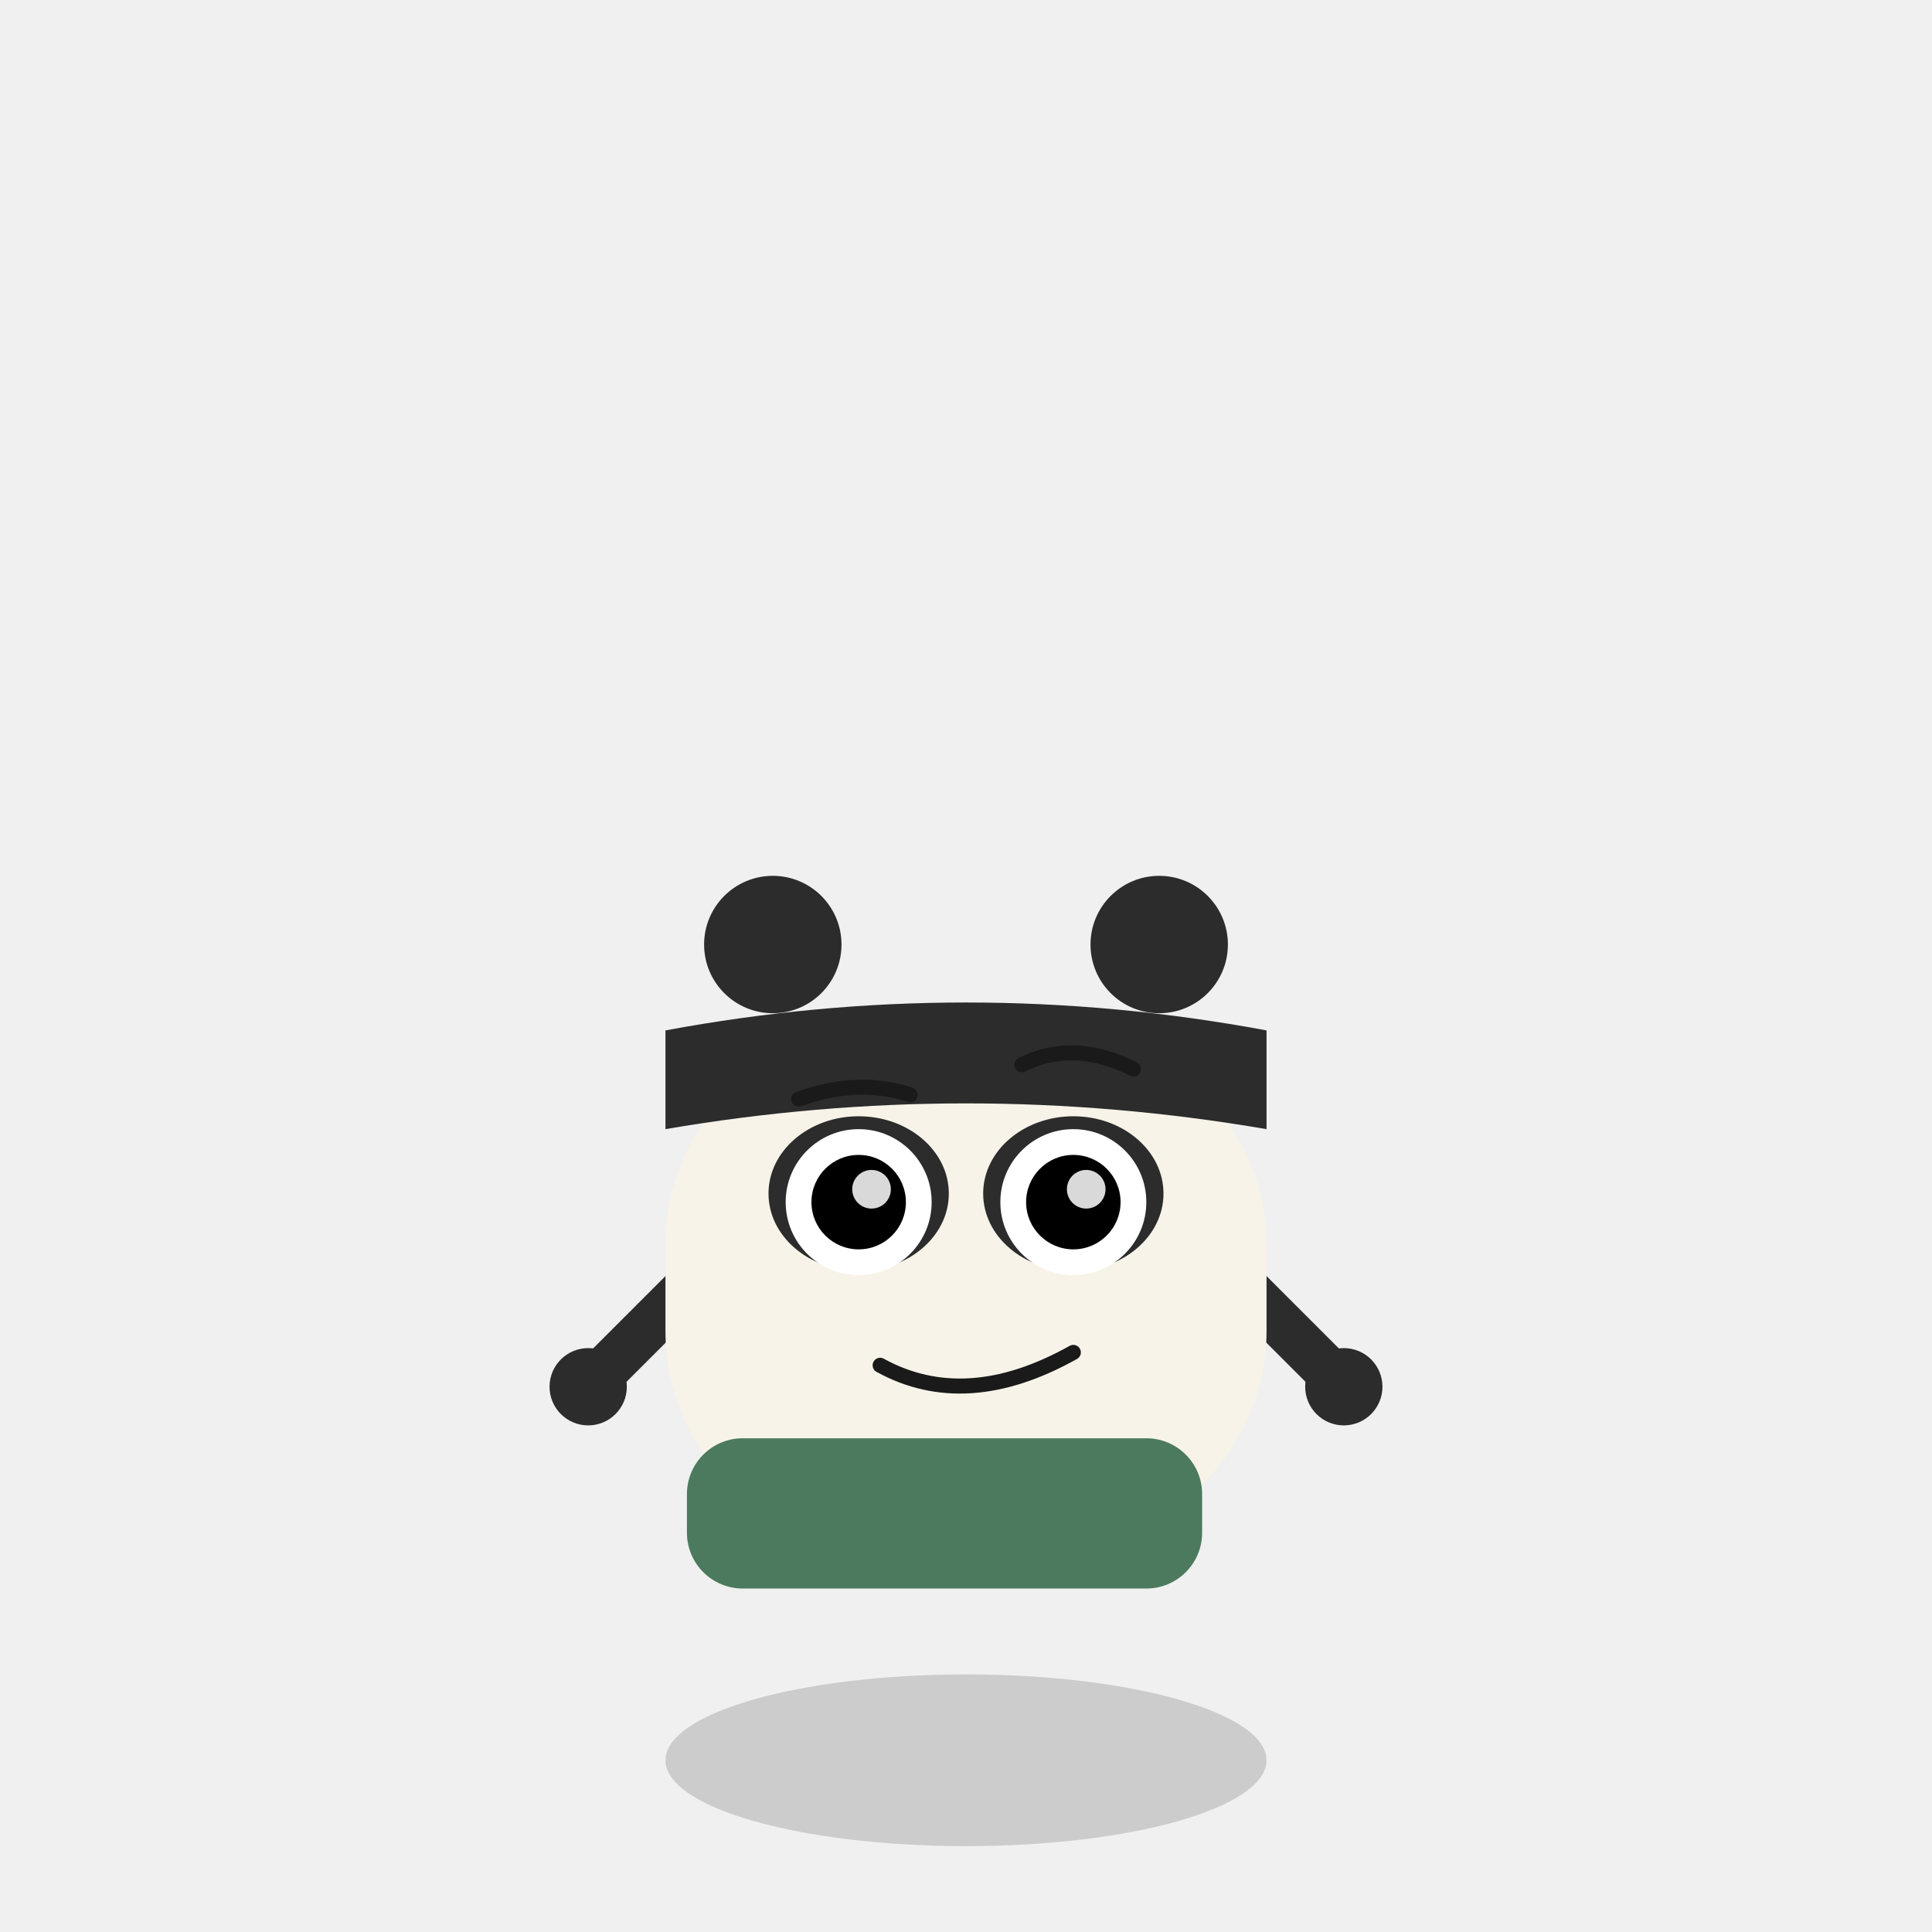
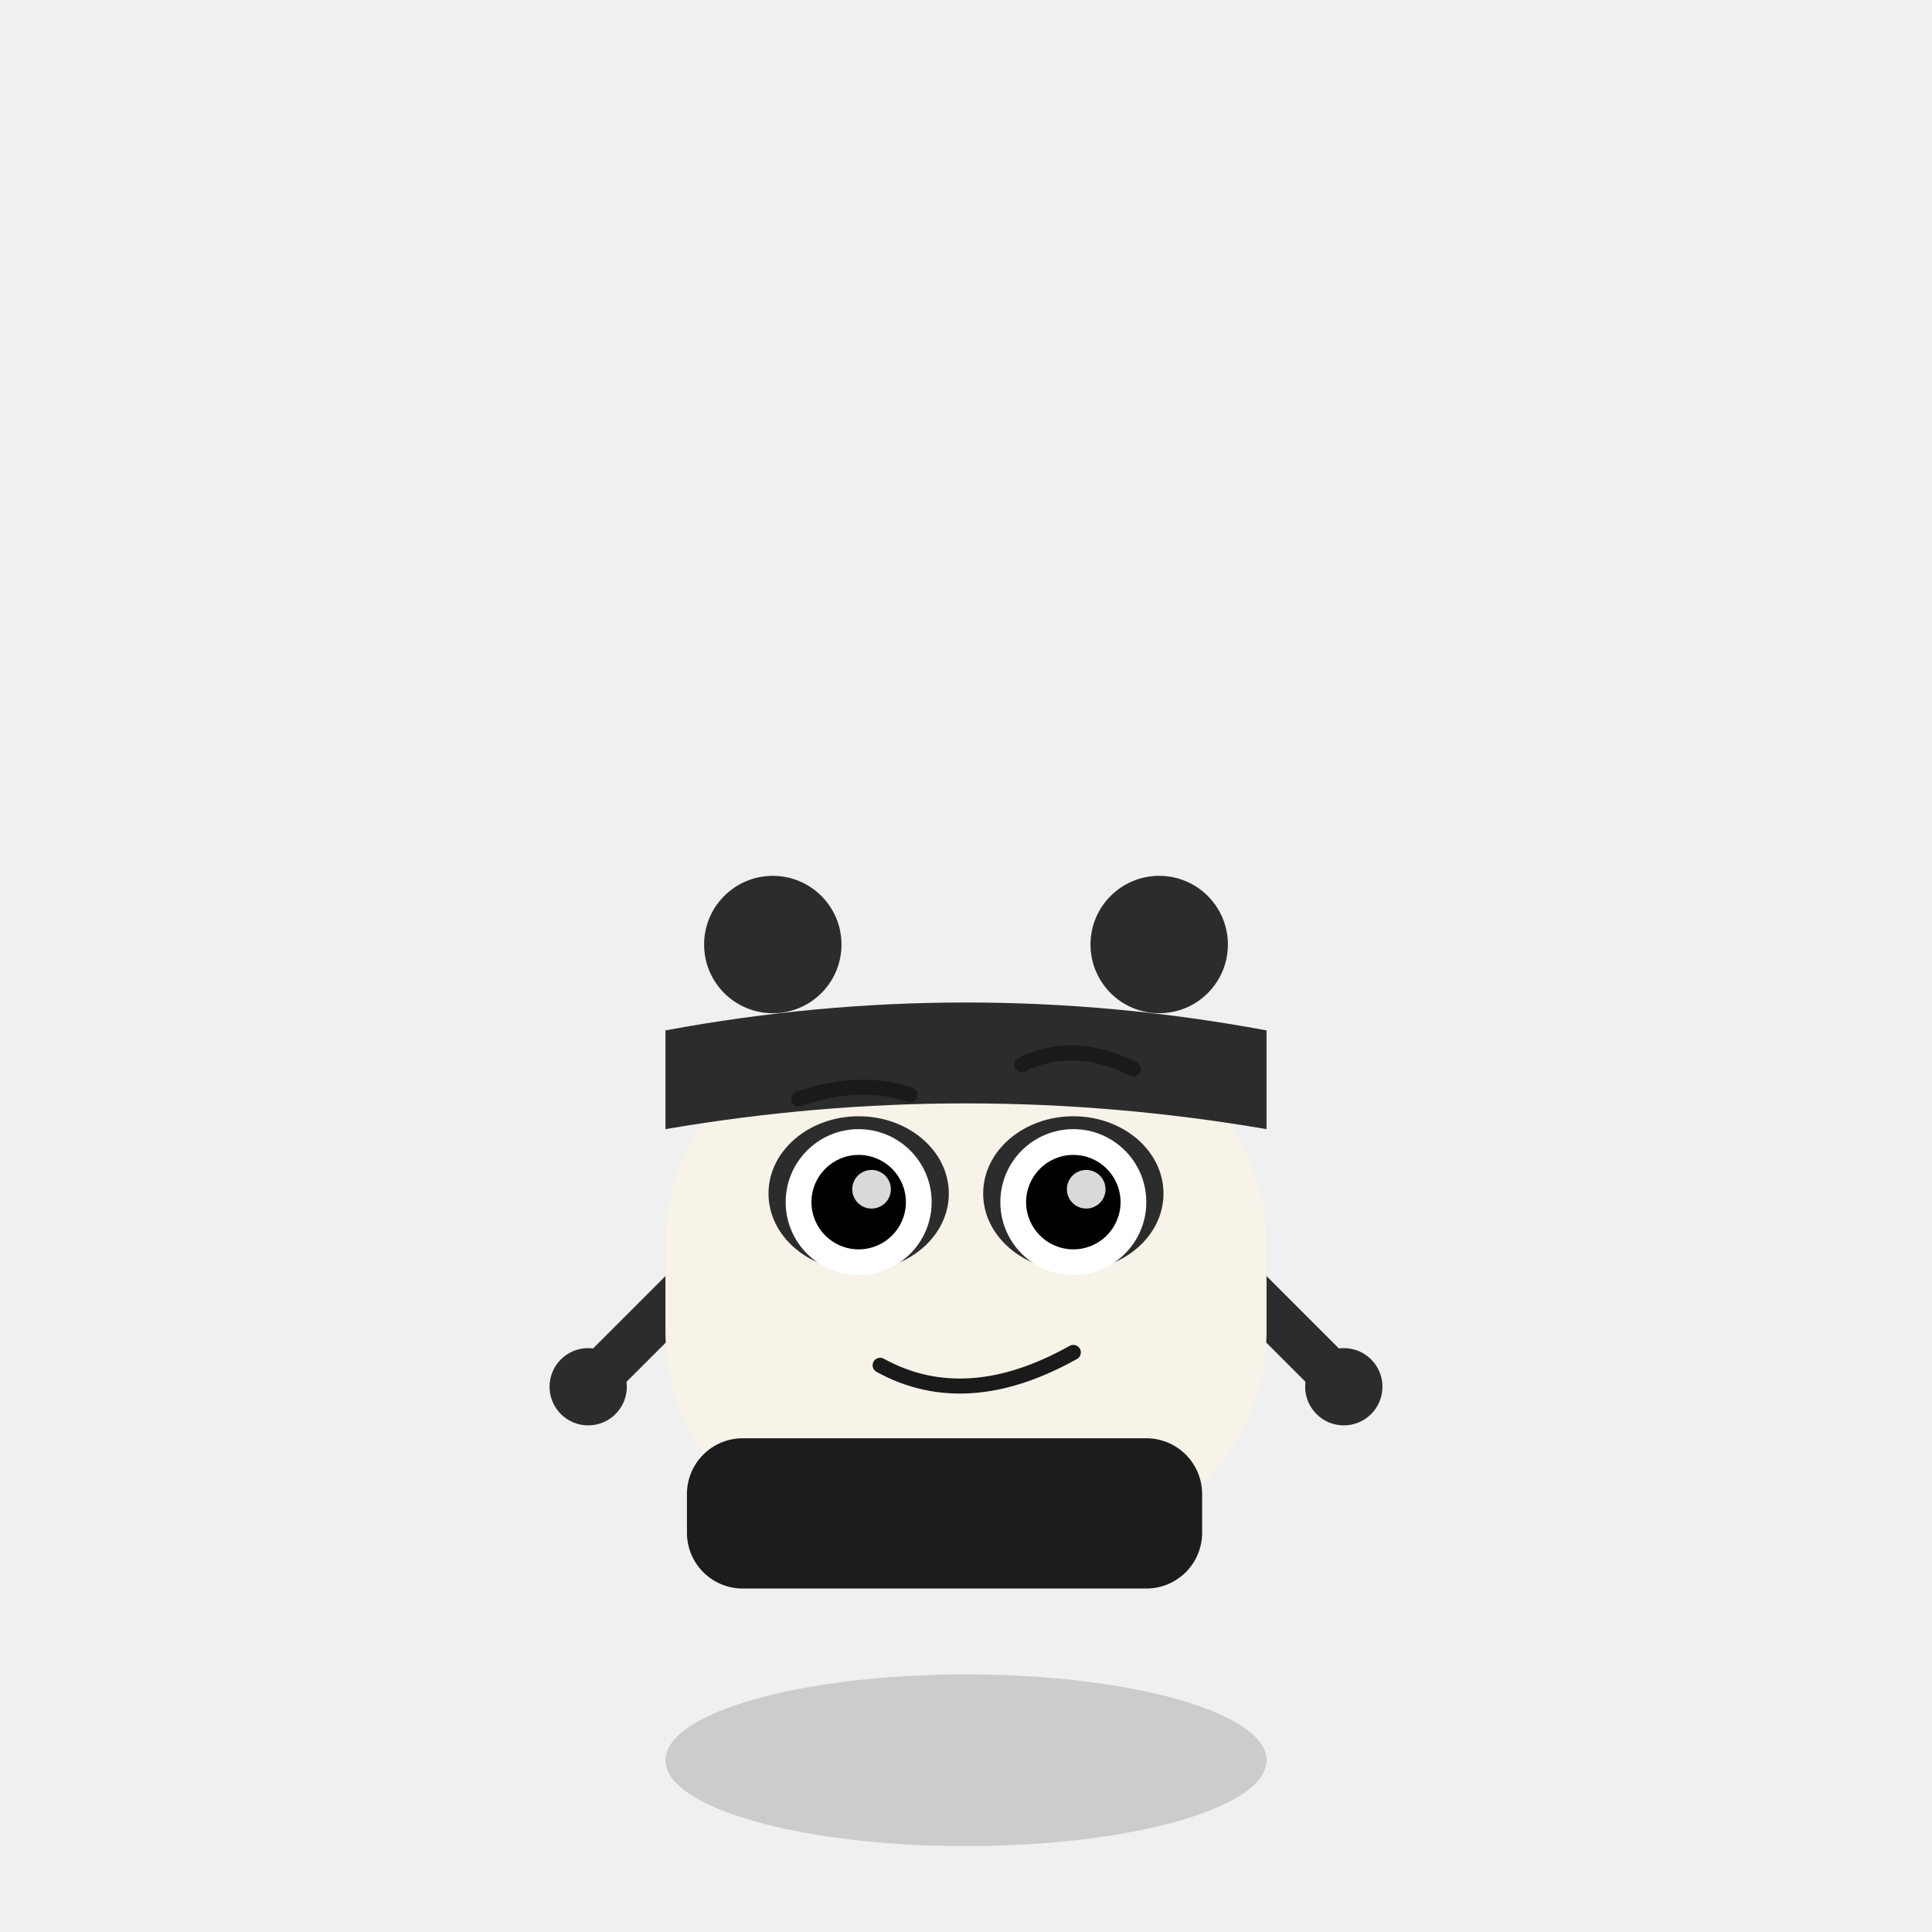
<svg xmlns="http://www.w3.org/2000/svg" viewBox="-15 -25 45 45">
  <ellipse id="shadow-js" cx="7.5" cy="16" rx="7" ry="2" fill="rgba(0,0,0,0.15)" />
  <g>
    <line x1="1" y1="5" x2="-1" y2="7" stroke="#2C2C2C" stroke-width="1.1" stroke-linecap="round" />
    <circle cx="-1.3" cy="7.3" r="0.9" fill="#2C2C2C" />
    <line x1="14" y1="5" x2="16" y2="7" stroke="#2C2C2C" stroke-width="1.1" stroke-linecap="round" />
    <circle cx="16.3" cy="7.3" r="0.9" fill="#2C2C2C" />
  </g>
  <g id="body-js">
    <rect x="0.5" y="-1" width="14" height="12" rx="5" fill="#F7F3E8" />
    <path d="M 0.5 -1 Q 7.5 -2.3 14.5 -1 L 14.5 1.3 Q 7.5 0.1 0.5 1.3 Z" fill="#2C2C2C" />
    <circle cx="3" cy="-3" r="1.6" fill="#2C2C2C" />
    <circle cx="12" cy="-3" r="1.6" fill="#2C2C2C" />
    <ellipse cx="5" cy="2.8" rx="2.1" ry="1.8" fill="#2C2C2C" />
    <ellipse cx="10" cy="2.8" rx="2.1" ry="1.8" fill="#2C2C2C" />
-     <rect x="1" y="8.5" width="12" height="3.5" rx="1.3" fill="#4C7A5E" />
+     <rect x="1" y="8.5" width="12" height="3.5" rx="1.3" fill="#1C1C1C" />
    <path d="M 5.5 6.8 Q 7.5 7.9 10 6.5" stroke="#1A1A1A" stroke-width="0.35" fill="none" stroke-linecap="round" />
    <path d="M 3.6 0.6 Q 5 0.1 6.2 0.5" stroke="#1A1A1A" stroke-width="0.35" fill="none" stroke-linecap="round" />
    <path d="M 8.8 -0.2 Q 10 -0.8 11.4 -0.1" stroke="#1A1A1A" stroke-width="0.35" fill="none" stroke-linecap="round" />
    <g id="eyes-js">
      <circle cx="5" cy="3" r="1.7" fill="white" />
      <circle cx="5" cy="3" r="1.1" fill="#000000" />
      <circle cx="5.3" cy="2.7" r="0.45" fill="white" opacity="0.85" />
      <circle cx="10" cy="3" r="1.7" fill="white" />
      <circle cx="10" cy="3" r="1.1" fill="#000000" />
      <circle cx="10.3" cy="2.7" r="0.45" fill="white" opacity="0.85" />
    </g>
  </g>
</svg>
